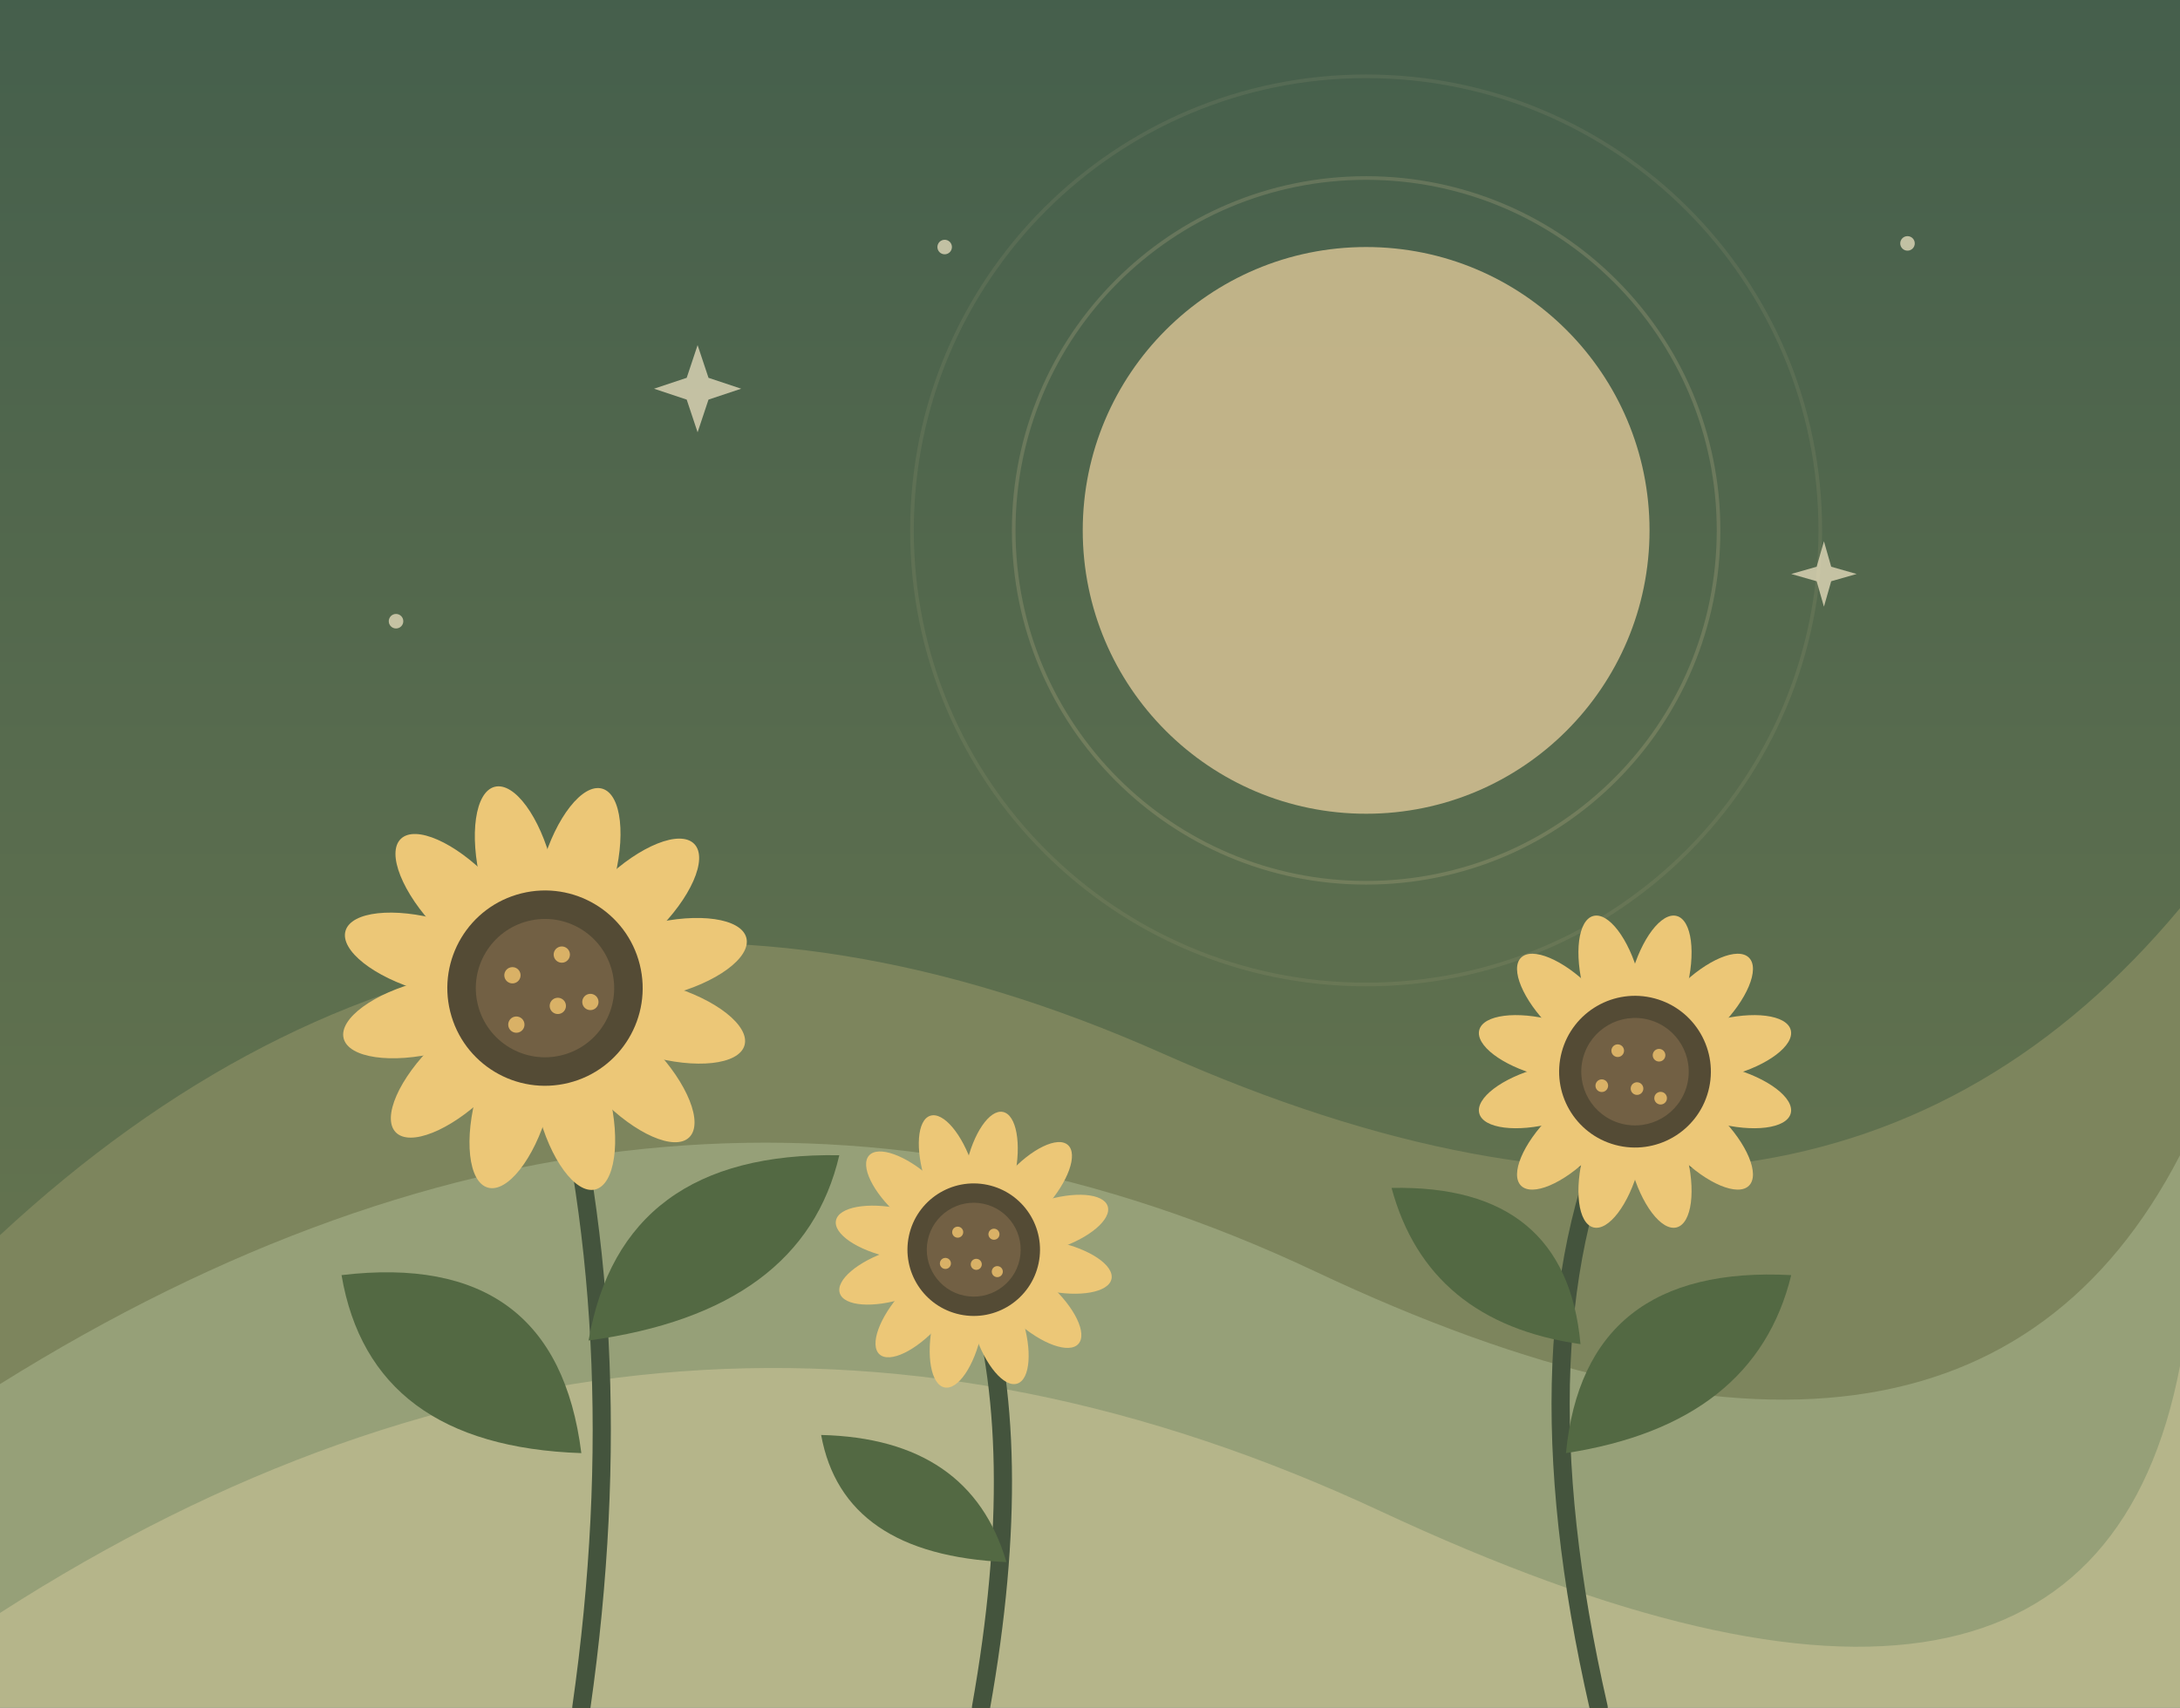
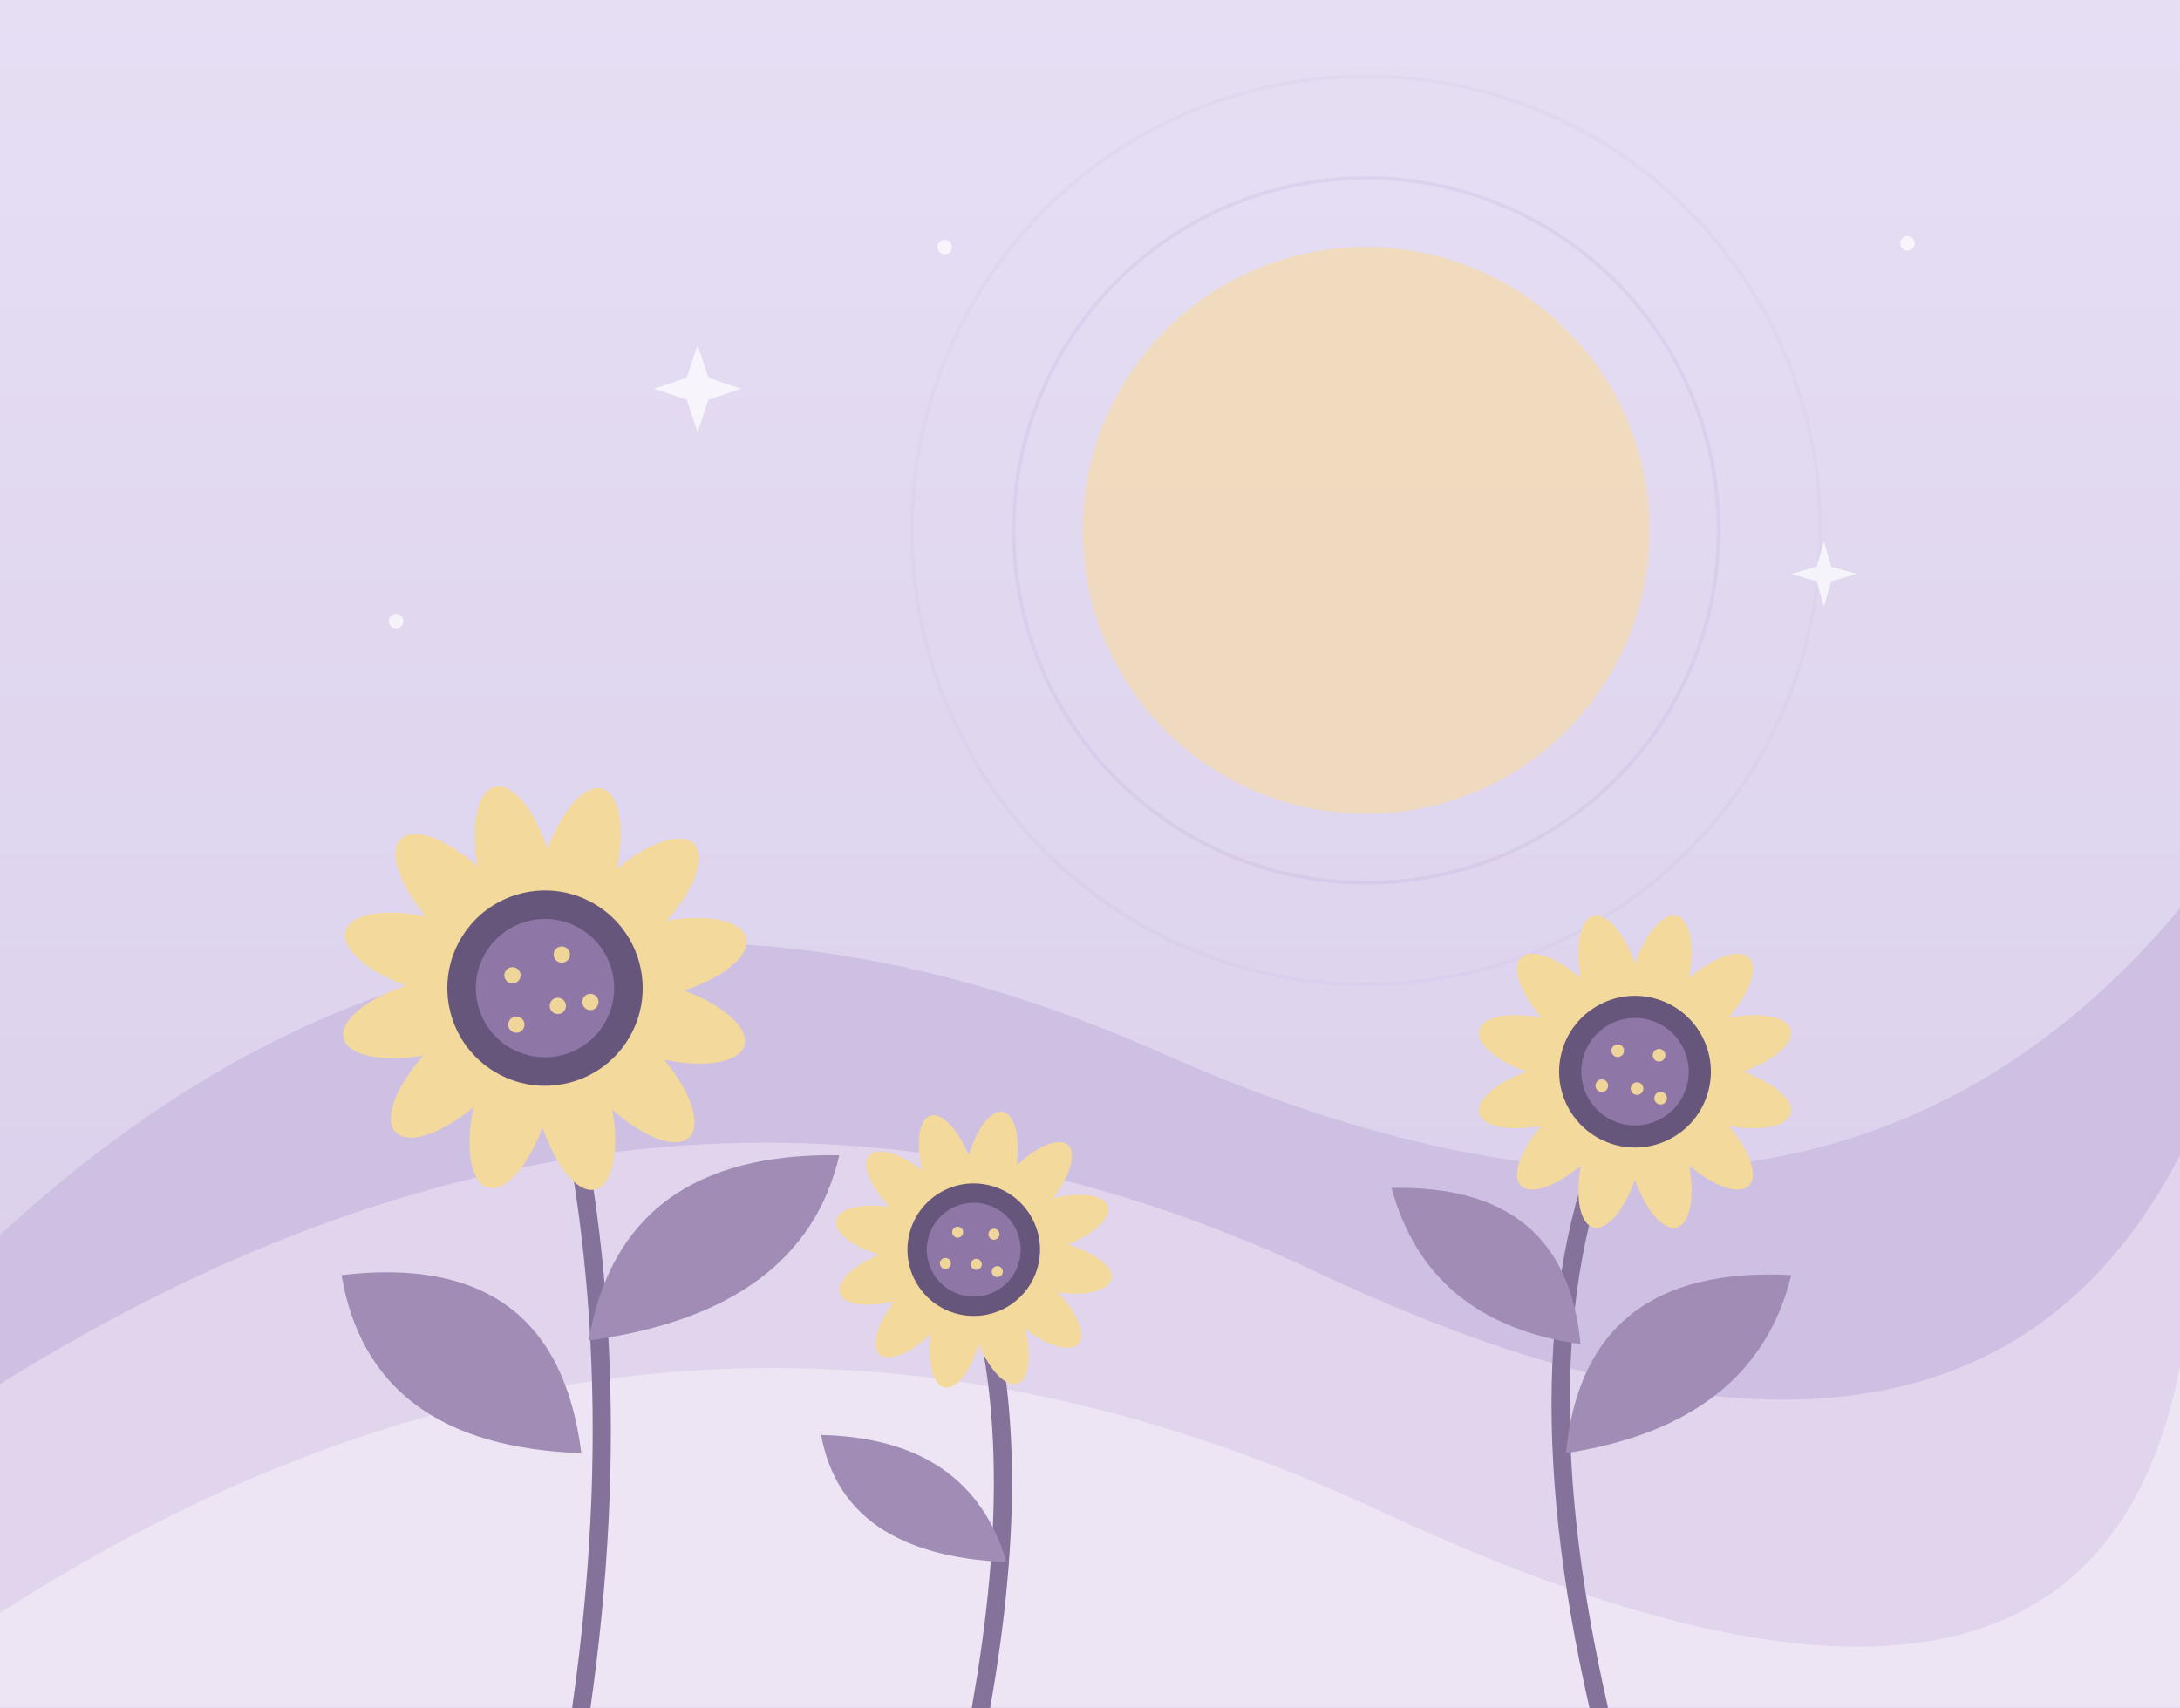
<svg xmlns="http://www.w3.org/2000/svg" viewBox="0 0 600 470" fill="none">
  <defs>
    <linearGradient id="sky" x2="0" y2="1">
-       <stop stop-color="#455f4c" />
-       <stop offset="1" stop-color="#6e7a50" />
+       <stop stop-color="#e6dff4" />
+       <stop offset="1" stop-color="#d8cce9" />
    </linearGradient>
    <g id="flower">
-       <g fill="#ecc777">
+       <g fill="#f3d99b">
        <ellipse cy="-29" rx="9" ry="22" />
        <ellipse cy="-29" rx="9" ry="22" transform="rotate(30)" />
        <ellipse cy="-29" rx="9" ry="22" transform="rotate(60)" />
        <ellipse cy="-29" rx="9" ry="22" transform="rotate(90)" />
        <ellipse cy="-29" rx="9" ry="22" transform="rotate(120)" />
        <ellipse cy="-29" rx="9" ry="22" transform="rotate(150)" />
        <ellipse cy="-29" rx="9" ry="22" transform="rotate(180)" />
        <ellipse cy="-29" rx="9" ry="22" transform="rotate(210)" />
        <ellipse cy="-29" rx="9" ry="22" transform="rotate(240)" />
        <ellipse cy="-29" rx="9" ry="22" transform="rotate(270)" />
        <ellipse cy="-29" rx="9" ry="22" transform="rotate(300)" />
        <ellipse cy="-29" rx="9" ry="22" transform="rotate(330)" />
      </g>
-       <circle r="24" fill="#544b35" />
-       <circle r="17" fill="#726044" />
-       <g fill="#d9b166">
+       <circle r="24" fill="#66567c" />
+       <circle r="17" fill="#8e76a6" />
+       <g fill="#efd59a">
        <circle cx="-7" cy="-5" r="2" />
        <circle cx="6" cy="-7" r="2" />
        <circle cx="2" cy="5" r="2" />
        <circle cx="-9" cy="7" r="2" />
        <circle cx="10" cy="6" r="2" />
      </g>
    </g>
  </defs>
  <path fill="url(#sky)" d="M0 0h600v470H0z" />
-   <circle cx="376" cy="146" r="78" fill="#ddc797" opacity=".8" />
-   <circle cx="376" cy="146" r="97" stroke="#d6c497" opacity=".2" />
-   <circle cx="376" cy="146" r="125" stroke="#d6c497" opacity=".1" />
-   <path d="M0 340Q140 210 320 290T600 250V470H0" fill="#7d855d" />
-   <path d="M0 381Q184 266 362 350T600 318V470H0" fill="#96a078" />
-   <path d="M0 444Q185 325 380 416T600 376V470H0" fill="#b5b58a" />
-   <g stroke="#44543d" stroke-width="5" stroke-linecap="round">
+   <circle cx="376" cy="146" r="78" fill="#f4dbb3" opacity=".8" />
+   <circle cx="376" cy="146" r="97" stroke="#b8a3d5" opacity=".2" />
+   <circle cx="376" cy="146" r="125" stroke="#b8a3d5" opacity=".1" />
+   <path d="M0 340Q140 210 320 290T600 250V470H0" fill="#cec0e2" />
+   <path d="M0 381Q184 266 362 350T600 318V470H0" fill="#e1d5ed" />
+   <path d="M0 444Q185 325 380 416T600 376V470H0" fill="#eee5f4" />
+   <g stroke="#84729b" stroke-width="5" stroke-linecap="round">
    <path d="M160 470Q175 365 150 277" />
    <path d="M270 470Q283 397 268 351" />
    <path d="M440 470Q416 365 447 303" />
  </g>
-   <g fill="#536943">
+   <g fill="#a18cb5">
    <path d="M160 400q-58-2-66-49 59-7 66 49" />
    <path d="M162 369q59-8 69-51-60-1-69 51" />
    <path d="M277 430q-45-2-51-35 41 1 51 35" />
    <path d="M431 400q52-8 62-49-57-3-62 49" />
    <path d="M435 370q-42-6-52-43 48-1 52 43" />
  </g>
  <use href="#flower" transform="translate(150 272) rotate(-14) scale(1.12)" />
  <use href="#flower" transform="translate(268 344) rotate(12) scale(.76)" />
  <use href="#flower" transform="translate(450 295) rotate(15) scale(.87)" />
-   <g fill="#f5e8c8" opacity=".7">
+   <g fill="#fff" opacity=".7">
    <path d="m192 95 3 9 9 3-9 3-3 9-3-9-9-3 9-3z" />
    <path d="m502 149 2 7 7 2-7 2-2 7-2-7-7-2 7-2z" />
    <circle cx="109" cy="171" r="2" />
    <circle cx="260" cy="68" r="2" />
    <circle cx="525" cy="67" r="2" />
  </g>
</svg>
